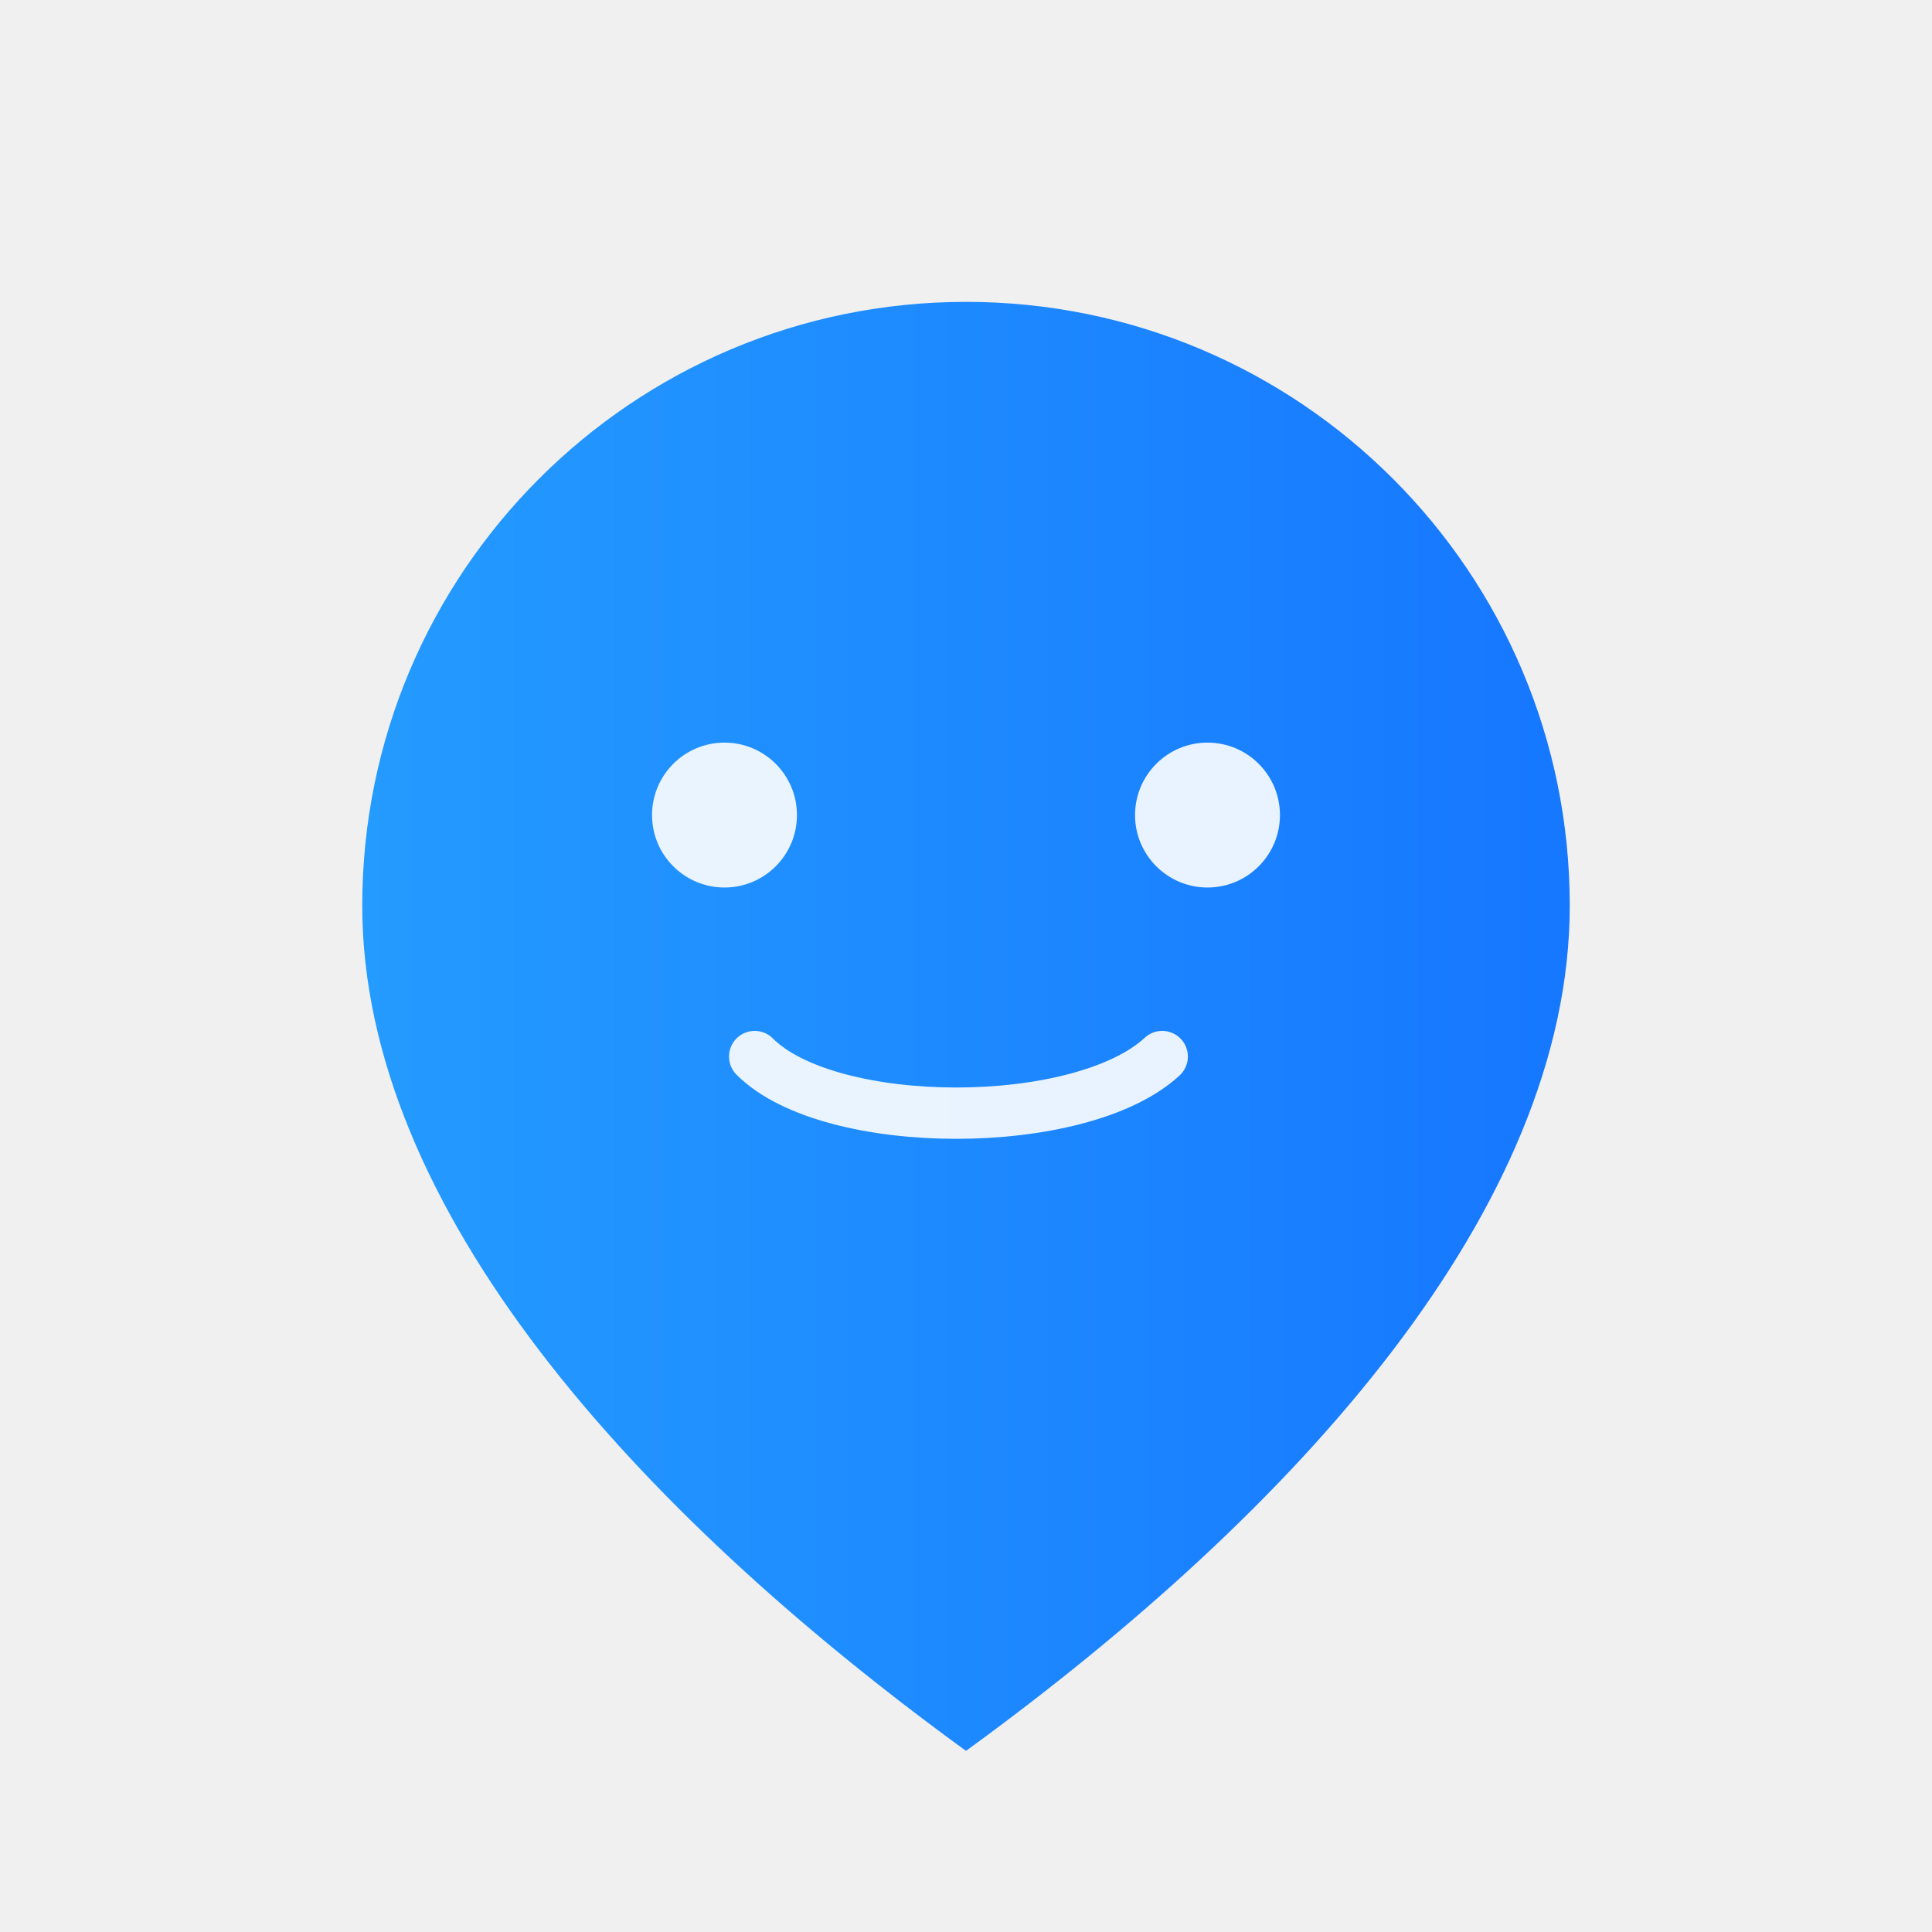
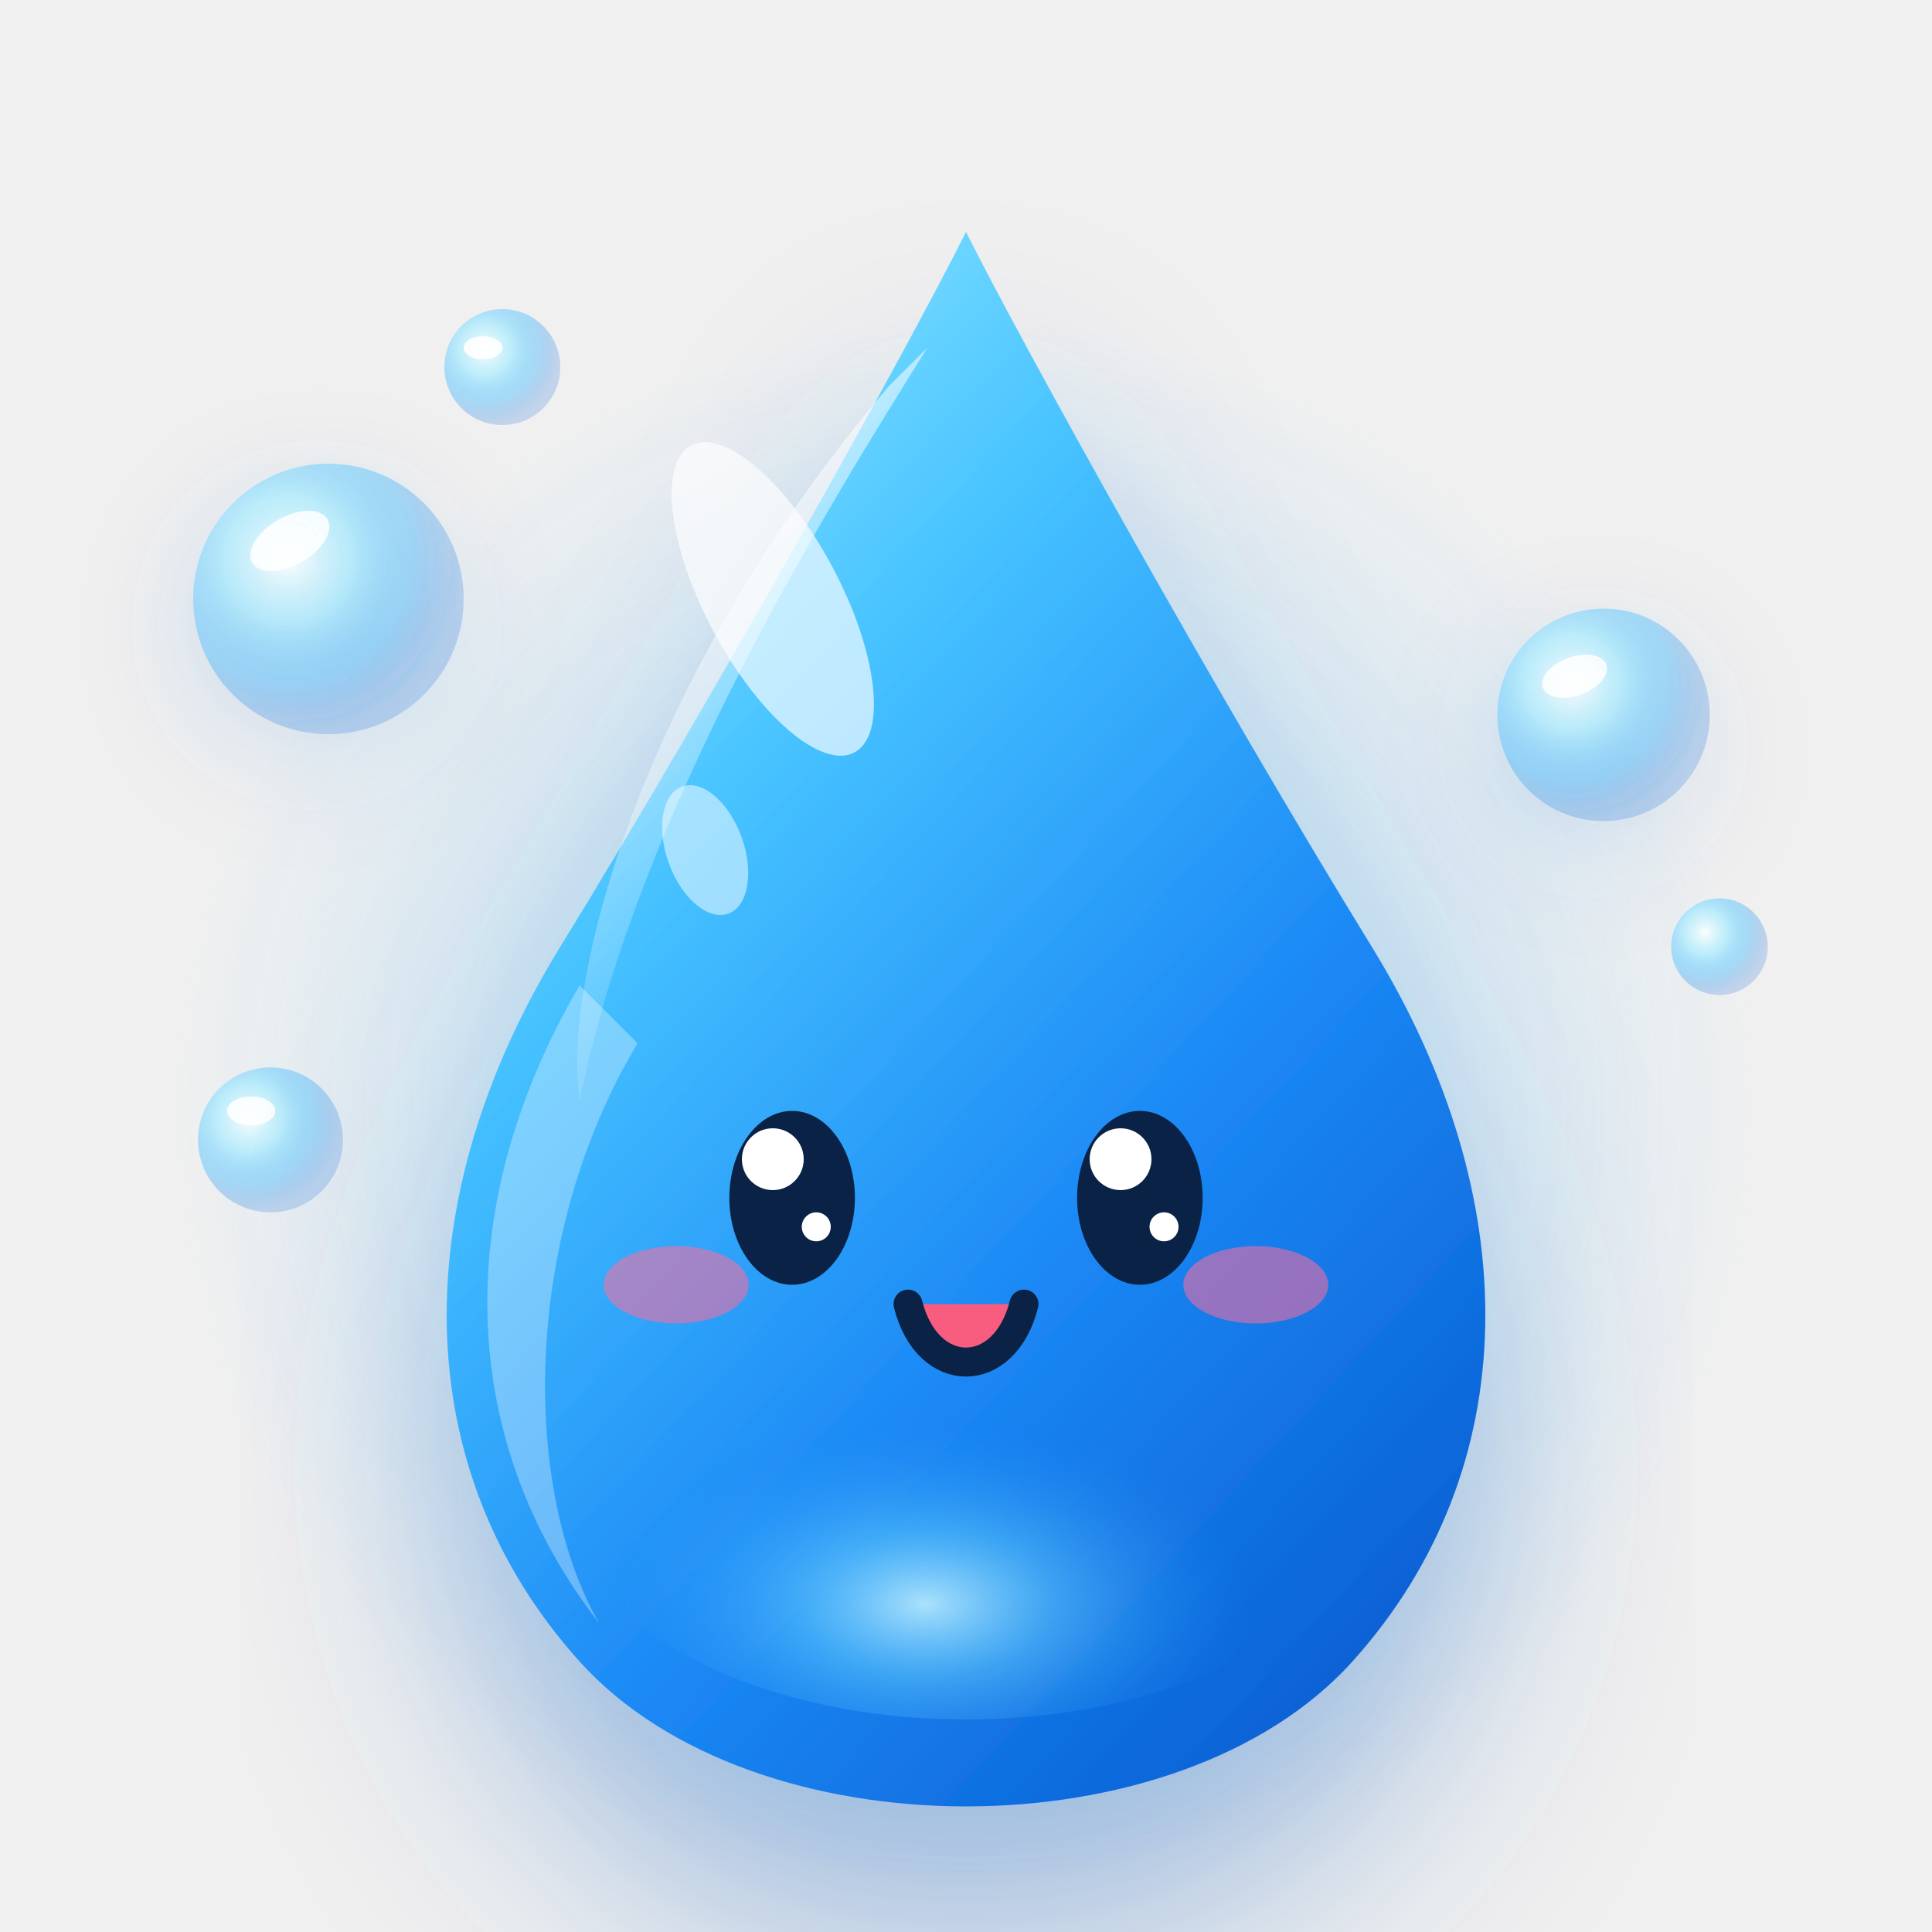
- <svg xmlns="http://www.w3.org/2000/svg" viewBox="0 0 64 64">
+ <svg xmlns="http://www.w3.org/2000/svg" viewBox="0 0 200 200" fill="none">
  <defs>
-     <linearGradient id="g" x1="0" x2="1">
-       <stop offset="0" stop-color="#249BFF" />
-       <stop offset="1" stop-color="#1677FF" />
+     <radialGradient id="auraGlow" cx="50%" cy="50%" r="50%">
+       <stop offset="0%" stop-color="#72D6FF" stop-opacity="0.35" />
+       <stop offset="60%" stop-color="#38B6FF" stop-opacity="0.15" />
+       <stop offset="100%" stop-color="#38B6FF" stop-opacity="0" />
+     </radialGradient>
+     <linearGradient id="bodyGrad" x1="0.2" y1="0.1" x2="0.8" y2="0.95">
+       <stop offset="0%" stop-color="#80E0FF" />
+       <stop offset="25%" stop-color="#46C2FF" />
+       <stop offset="65%" stop-color="#1B88F5" />
+       <stop offset="100%" stop-color="#0B63D6" />
    </linearGradient>
+     <radialGradient id="causticGlow" cx="45%" cy="75%" r="40%">
+       <stop offset="0%" stop-color="#C5F3FF" stop-opacity="0.85" />
+       <stop offset="40%" stop-color="#6BD5FF" stop-opacity="0.45" />
+       <stop offset="100%" stop-color="#1B88F5" stop-opacity="0" />
+     </radialGradient>
+     <linearGradient id="topReflect" x1="0" y1="0" x2="0.4" y2="1">
+       <stop offset="0%" stop-color="#FFFFFF" stop-opacity="0.9" />
+       <stop offset="50%" stop-color="#FFFFFF" stop-opacity="0.4" />
+       <stop offset="100%" stop-color="#FFFFFF" stop-opacity="0" />
+     </linearGradient>
+     <radialGradient id="bubbleGrad" cx="35%" cy="35%" r="65%">
+       <stop offset="0%" stop-color="#FFFFFF" stop-opacity="0.9" />
+       <stop offset="35%" stop-color="#A8ECFF" stop-opacity="0.7" />
+       <stop offset="70%" stop-color="#38B6FF" stop-opacity="0.4" />
+       <stop offset="100%" stop-color="#0B63D6" stop-opacity="0.2" />
+     </radialGradient>
+     <filter id="softShadow" x="-20%" y="-20%" width="140%" height="150%">
+       <feDropShadow dx="0" dy="16" stdDeviation="12" flood-color="#0D54B8" flood-opacity="0.32" />
+     </filter>
  </defs>
-   <path d="M32 58c11-8 20-18 20-28A20 20 0 0032 10 20 20 0 0012 30c0 10 9 20 20 28z" fill="url(#g)" />
-   <circle cx="24" cy="27" r="2.4" fill="#fff" opacity="0.9" />
-   <circle cx="40" cy="27" r="2.4" fill="#fff" opacity="0.9" />
-   <path d="M25 35c2.5 2.5 10.8 2.5 13.5 0" stroke="#fff" stroke-width="1.7" fill="none" stroke-linecap="round" opacity="0.9" />
+   <circle cx="100" cy="115" r="82" fill="url(#auraGlow)" />
+   <g filter="drop-shadow(0 4px 6px rgba(11,99,214,0.25))">
+     <circle cx="34" cy="62" r="14" fill="url(#bubbleGrad)" />
+     <ellipse cx="30" cy="56" rx="4.5" ry="2.5" fill="#FFFFFF" opacity="0.85" transform="rotate(-30 30 56)" />
+   </g>
+   <circle cx="52" cy="38" r="6" fill="url(#bubbleGrad)" />
+   <ellipse cx="50" cy="36" rx="2" ry="1.2" fill="#FFFFFF" opacity="0.9" />
+   <g filter="drop-shadow(0 4px 6px rgba(11,99,214,0.25))">
+     <circle cx="166" cy="74" r="11" fill="url(#bubbleGrad)" />
+     <ellipse cx="163" cy="70" rx="3.5" ry="2" fill="#FFFFFF" opacity="0.85" transform="rotate(-20 163 70)" />
+   </g>
+   <circle cx="178" cy="98" r="5" fill="url(#bubbleGrad)" />
+   <circle cx="28" cy="118" r="7.5" fill="url(#bubbleGrad)" />
+   <ellipse cx="26" cy="115" rx="2.5" ry="1.5" fill="#FFFFFF" opacity="0.85" />
+   <g filter="url(#softShadow)">
+     <path d="M100 24              C106 36, 126 72, 142 98              C158 124, 158 152, 140 172              C122 192, 78 192, 60 172              C42 152, 42 124, 58 98              C74 72, 94 36, 100 24 Z" fill="url(#bodyGrad)" />
+   </g>
+   <ellipse cx="100" cy="154" rx="42" ry="24" fill="url(#causticGlow)" />
+   <path d="M60 102            C46 126, 48 150, 62 168            C54 154, 54 128, 66 108 Z" fill="#FFFFFF" opacity="0.32" />
+   <path d="M96 36            C86 52, 66 84, 60 114            C58 100, 68 68, 92 40 Z" fill="url(#topReflect)" />
+   <ellipse cx="80" cy="62" rx="7" ry="18" fill="#FFFFFF" opacity="0.65" transform="rotate(-28 80 62)" />
+   <ellipse cx="73" cy="88" rx="4" ry="7" fill="#FFFFFF" opacity="0.5" transform="rotate(-20 73 88)" />
+   <g>
+     <ellipse cx="82" cy="124" rx="6.5" ry="9" fill="#0A2246" />
+     <circle cx="80" cy="120" r="3.2" fill="#FFFFFF" />
+     <circle cx="84.5" cy="127" r="1.5" fill="#FFFFFF" />
+   </g>
+   <g>
+     <ellipse cx="118" cy="124" rx="6.5" ry="9" fill="#0A2246" />
+     <circle cx="116" cy="120" r="3.2" fill="#FFFFFF" />
+     <circle cx="120.5" cy="127" r="1.5" fill="#FFFFFF" />
+   </g>
+   <ellipse cx="70" cy="133" rx="7.5" ry="4" fill="#FF6B9D" opacity="0.55" />
+   <ellipse cx="130" cy="133" rx="7.5" ry="4" fill="#FF6B9D" opacity="0.55" />
+   <path d="M94 135 C96 143, 104 143, 106 135" stroke="#0A2246" stroke-width="3" stroke-linecap="round" fill="#F85C7F" />
</svg>
